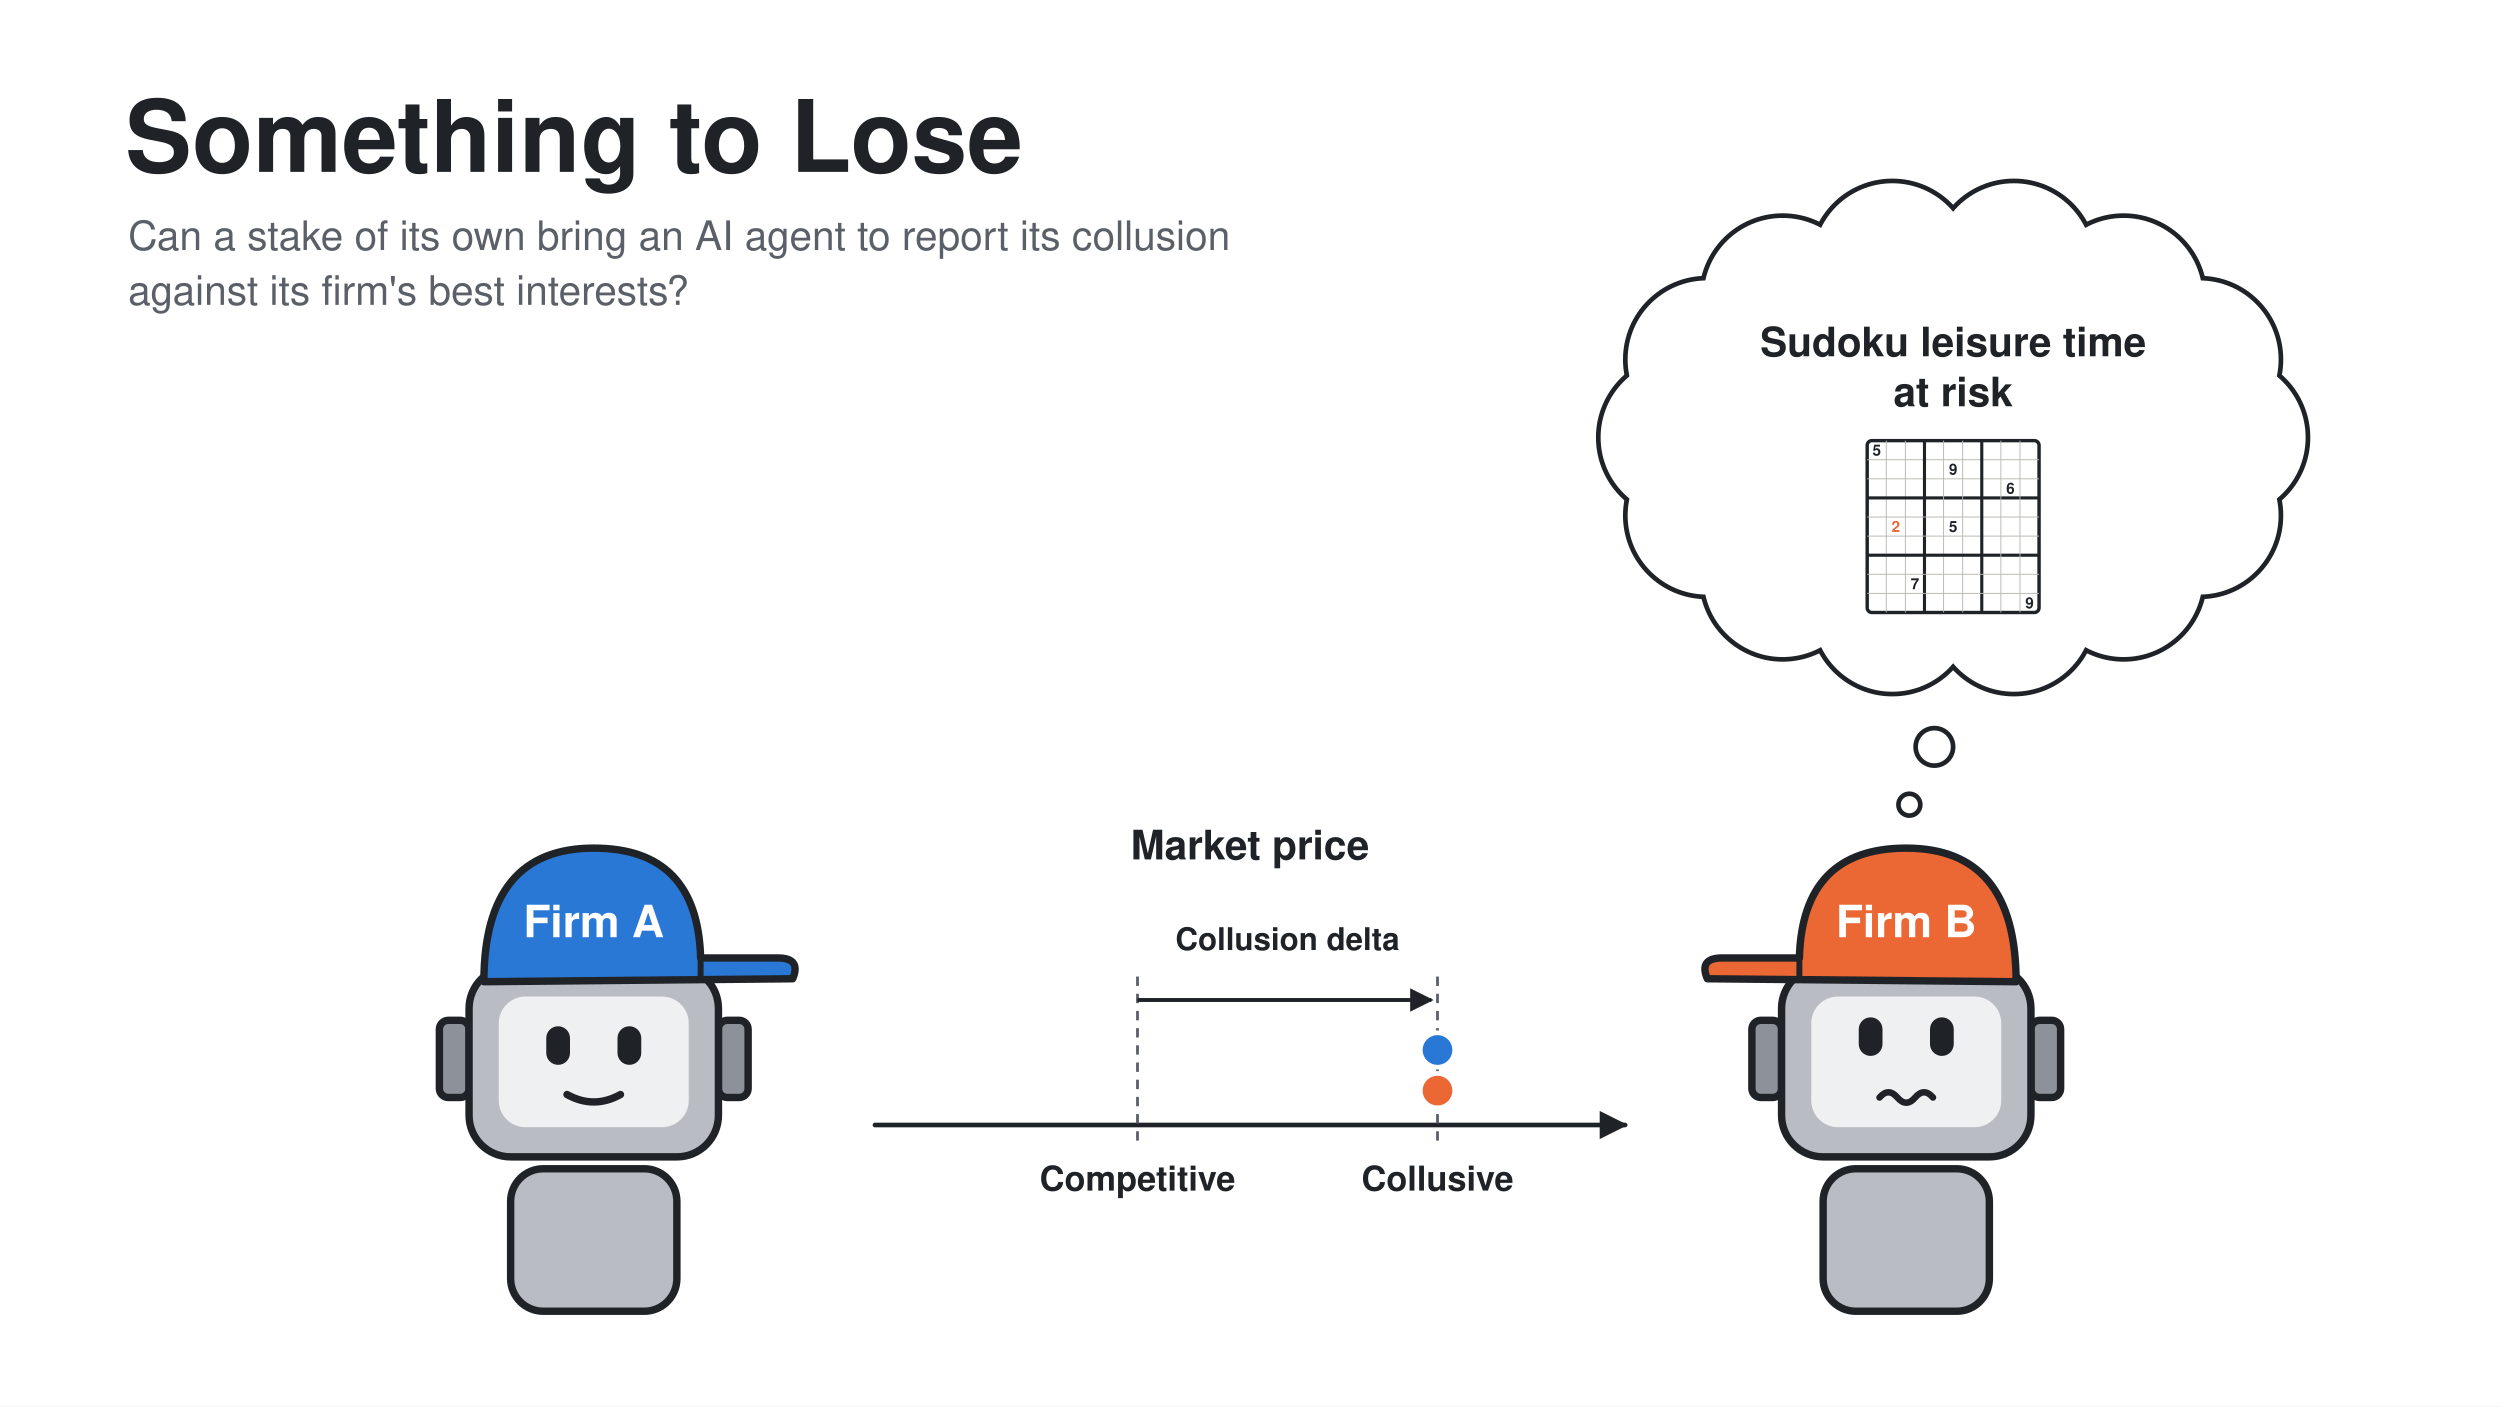
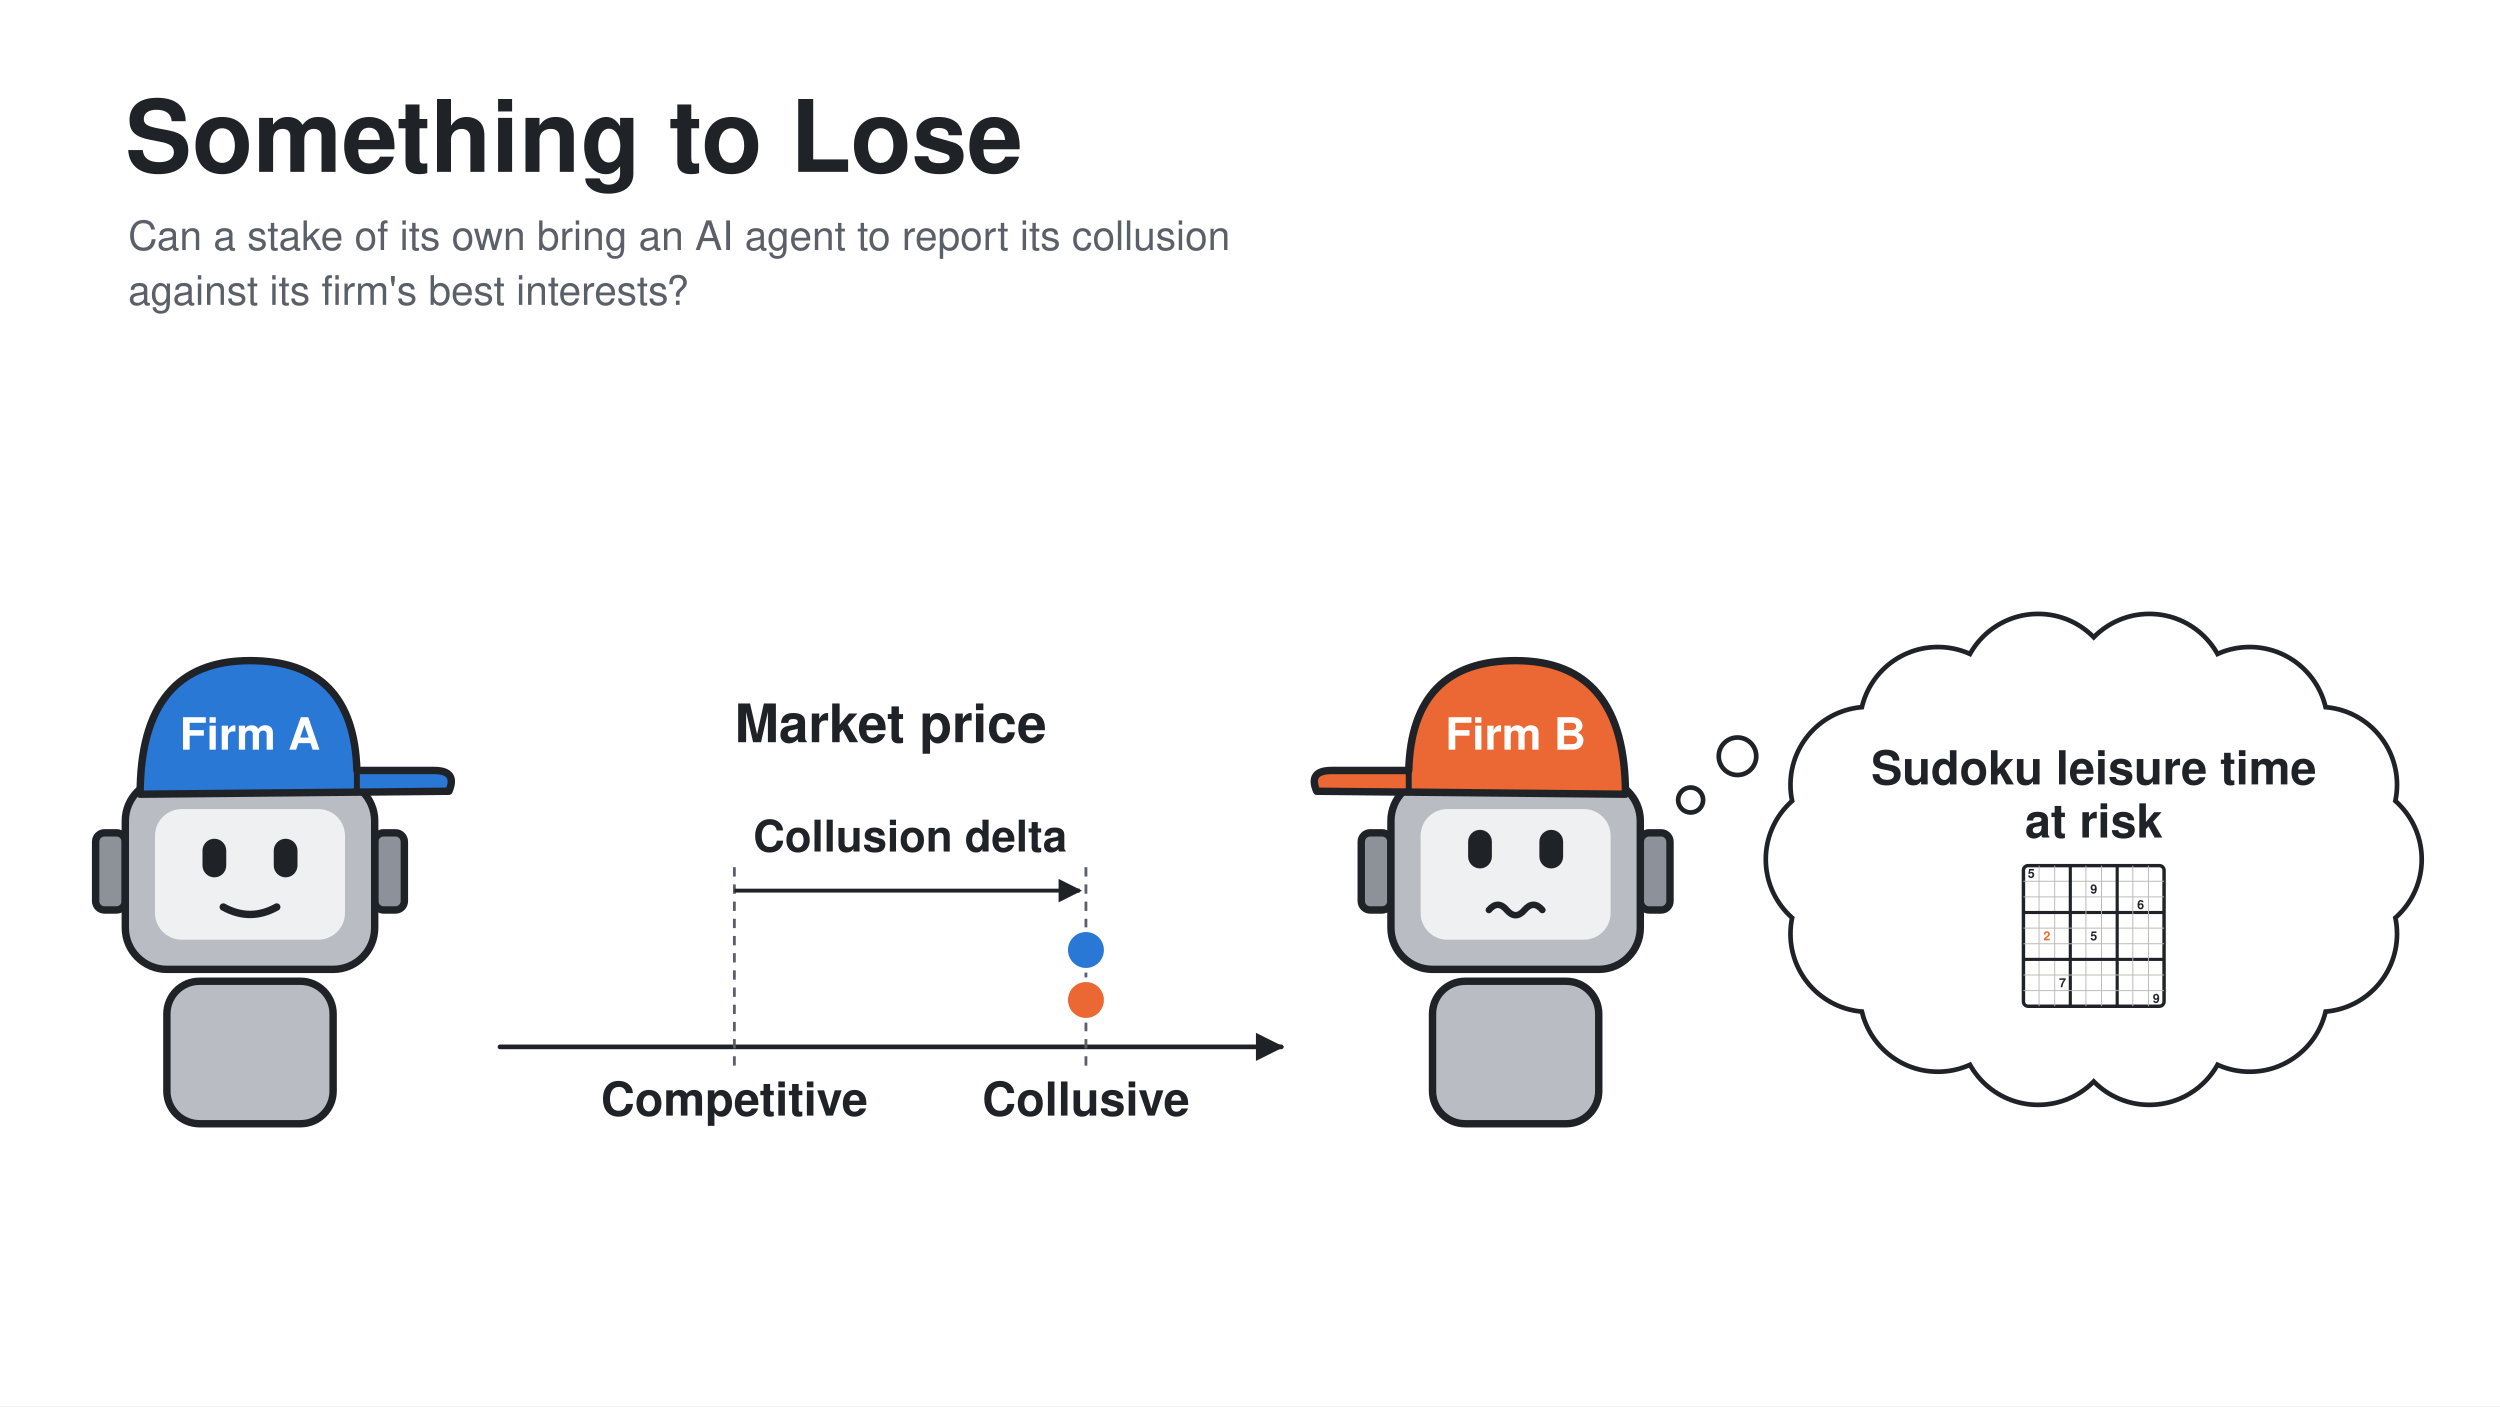
<svg xmlns="http://www.w3.org/2000/svg" viewBox="0 0 1600 900" width="1600" height="900">
  <rect width="1600" height="900" fill="white" />
-   <defs>
-     <marker id="tip" viewBox="0 0 10 10" refX="9" refY="5" markerWidth="6" markerHeight="6" orient="auto">
-       <path d="M0 0L10 5L0 10Z" fill="#1f2328" />
-     </marker>
-   </defs>
-   <path d="M560 720H1040" stroke="#1f2328" stroke-width="3" stroke-linecap="round" marker-end="url(#tip)" />
-   <text x="800.0" y="550" font-size="26" fill="#1f2328" text-anchor="middle" font-weight="bold" font-family="Helvetica, Arial, sans-serif">Market price</text>
-   <path d="M728.0 625V732" stroke="#5b6068" stroke-width="1.8" stroke-dasharray="6 5" />
-   <text x="728.0" y="762" font-size="22" fill="#1f2328" text-anchor="middle" font-weight="bold" font-family="Helvetica, Arial, sans-serif">Competitive</text>
-   <path d="M920.0 625V732" stroke="#5b6068" stroke-width="1.8" stroke-dasharray="6 5" />
-   <text x="920.0" y="762" font-size="22" fill="#1f2328" text-anchor="middle" font-weight="bold" font-family="Helvetica, Arial, sans-serif">Collusive</text>
-   <path d="M728.0 640H916.0" stroke="#1f2328" stroke-width="2.5" marker-end="url(#tip)" />
-   <text x="824.0" y="608" font-size="20" fill="#1f2328" text-anchor="middle" font-weight="bold" font-family="Helvetica, Arial, sans-serif">Collusion delta</text>
-   <circle cx="920.0" cy="672" r="11" fill="#2a78d6" stroke="white" stroke-width="3" />
-   <circle cx="920.0" cy="698" r="11" fill="#eb6834" stroke="white" stroke-width="3" />
-   <g transform="translate(380 710) scale(1.9 1.9)">
-     <rect x="-52" y="-30" width="10" height="26" rx="3" fill="#8d9199" stroke="#1f2328" stroke-width="2.5" />
-     <rect x="42" y="-30" width="10" height="26" rx="3" fill="#8d9199" stroke="#1f2328" stroke-width="2.5" />
-     <rect x="-28" y="20" width="56" height="48" rx="11" fill="#b9bcc2" stroke="#1f2328" stroke-width="2.5" />
-     <rect x="-42" y="-48" width="84" height="64" rx="14" fill="#b9bcc2" stroke="#1f2328" stroke-width="2.5" />
-     <rect x="-32" y="-38" width="64" height="44" rx="9" fill="#eef0f2" />
-     <rect x="-16" y="-28" width="8" height="13" rx="4" fill="#1f2328" />
-     <rect x="8" y="-28" width="8" height="13" rx="4" fill="#1f2328" />
-     <path d="M-9 -5Q0 0 9 -5" stroke="#1f2328" stroke-width="2.5" fill="none" stroke-linecap="round" stroke-linejoin="round" />
-     <path d="M-37 -43Q-37 -88 0 -88Q35 -88 36 -51H62Q70 -51 67 -44Z" fill="#2a78d6" stroke="#1f2328" stroke-width="2.5" stroke-linejoin="round" />
-     <path d="M36 -51V-44" stroke="#1f2328" stroke-width="2" />
+   <g transform="translate(20 380)">
+     <defs>
+       <marker id="tip" viewBox="0 0 10 10" refX="9" refY="5" markerWidth="6" markerHeight="6" orient="auto">
+         <path d="M0 0L10 5L0 10Z" fill="#1f2328" />
+       </marker>
+     </defs>
+     <path d="M300 290H800" stroke="#1f2328" stroke-width="3" stroke-linecap="round" marker-end="url(#tip)" />
+     <text x="550.0" y="95" font-size="34" fill="#1f2328" text-anchor="middle" font-weight="bold" font-family="Helvetica, Arial, sans-serif">Market price</text>
+     <path d="M450.0 175V302" stroke="#5b6068" stroke-width="1.8" stroke-dasharray="6 5" />
+     <text x="450.0" y="334" font-size="30" fill="#1f2328" text-anchor="middle" font-weight="bold" font-family="Helvetica, Arial, sans-serif">Competitive</text>
+     <path d="M675.0 175V302" stroke="#5b6068" stroke-width="1.8" stroke-dasharray="6 5" />
+     <text x="675.0" y="334" font-size="30" fill="#1f2328" text-anchor="middle" font-weight="bold" font-family="Helvetica, Arial, sans-serif">Collusive</text>
+     <path d="M450.0 190H671.0" stroke="#1f2328" stroke-width="2.5" marker-end="url(#tip)" />
+     <text x="562.5" y="165" font-size="28" fill="#1f2328" text-anchor="middle" font-weight="bold" font-family="Helvetica, Arial, sans-serif">Collusion delta</text>
+     <circle cx="675.0" cy="228" r="13" fill="#2a78d6" stroke="white" stroke-width="3" />
+     <circle cx="675.0" cy="260" r="13" fill="#eb6834" stroke="white" stroke-width="3" />
+     <g transform="translate(140 210) scale(1.9 1.9)">
+       <rect x="-52" y="-30" width="10" height="26" rx="3" fill="#8d9199" stroke="#1f2328" stroke-width="2.5" />
+       <rect x="42" y="-30" width="10" height="26" rx="3" fill="#8d9199" stroke="#1f2328" stroke-width="2.5" />
+       <rect x="-28" y="20" width="56" height="48" rx="11" fill="#b9bcc2" stroke="#1f2328" stroke-width="2.5" />
+       <rect x="-42" y="-48" width="84" height="64" rx="14" fill="#b9bcc2" stroke="#1f2328" stroke-width="2.5" />
+       <rect x="-32" y="-38" width="64" height="44" rx="9" fill="#eef0f2" />
+       <rect x="-16" y="-28" width="8" height="13" rx="4" fill="#1f2328" />
+       <rect x="8" y="-28" width="8" height="13" rx="4" fill="#1f2328" />
+       <path d="M-9 -5Q0 0 9 -5" stroke="#1f2328" stroke-width="2.5" fill="none" stroke-linecap="round" stroke-linejoin="round" />
+       <path d="M-37 -43Q-37 -88 0 -88Q35 -88 36 -51H62Q70 -51 67 -44Z" fill="#2a78d6" stroke="#1f2328" stroke-width="2.5" stroke-linejoin="round" />
+       <path d="M36 -51V-44" stroke="#1f2328" stroke-width="2" />
+     </g>
+     <text x="140" y="99.8" font-size="28.5" fill="white" text-anchor="middle" font-weight="bold" font-family="Helvetica, Arial, sans-serif">Firm A</text>
+     <g transform="translate(950 210) scale(-1.9 1.9)">
+       <rect x="-52" y="-30" width="10" height="26" rx="3" fill="#8d9199" stroke="#1f2328" stroke-width="2.5" />
+       <rect x="42" y="-30" width="10" height="26" rx="3" fill="#8d9199" stroke="#1f2328" stroke-width="2.5" />
+       <rect x="-28" y="20" width="56" height="48" rx="11" fill="#b9bcc2" stroke="#1f2328" stroke-width="2.5" />
+       <rect x="-42" y="-48" width="84" height="64" rx="14" fill="#b9bcc2" stroke="#1f2328" stroke-width="2.5" />
+       <rect x="-32" y="-38" width="64" height="44" rx="9" fill="#eef0f2" />
+       <rect x="-16" y="-31" width="8" height="13" rx="4" fill="#1f2328" />
+       <rect x="8" y="-31" width="8" height="13" rx="4" fill="#1f2328" />
+       <path d="M-9 -4Q-6 -7.5 -3 -4T3 -4T9 -4" stroke="#1f2328" stroke-width="2.2" fill="none" stroke-linecap="round" stroke-linejoin="round" />
+       <path d="M-37 -43Q-37 -88 0 -88Q35 -88 36 -51H62Q70 -51 67 -44Z" fill="#eb6834" stroke="#1f2328" stroke-width="2.5" stroke-linejoin="round" />
+       <path d="M36 -51V-44" stroke="#1f2328" stroke-width="2" />
+     </g>
+     <text x="950" y="99.8" font-size="28.5" fill="white" text-anchor="middle" font-weight="bold" font-family="Helvetica, Arial, sans-serif">Firm B</text>
+     <circle cx="1062" cy="132" r="8" fill="white" stroke="#1f2328" stroke-width="3" />
+     <circle cx="1092" cy="104" r="12" fill="white" stroke="#1f2328" stroke-width="3" />
+     <circle cx="1480.0" cy="170.0" r="48.4" fill="white" stroke="#1f2328" stroke-width="6" />
+     <circle cx="1464.2" cy="217.7" r="48.4" fill="white" stroke="#1f2328" stroke-width="6" />
+     <circle cx="1419.8" cy="256.0" r="48.4" fill="white" stroke="#1f2328" stroke-width="6" />
+     <circle cx="1355.6" cy="277.2" r="48.4" fill="white" stroke="#1f2328" stroke-width="6" />
+     <circle cx="1284.4" cy="277.2" r="48.4" fill="white" stroke="#1f2328" stroke-width="6" />
+     <circle cx="1220.2" cy="256.0" r="48.4" fill="white" stroke="#1f2328" stroke-width="6" />
+     <circle cx="1175.8" cy="217.7" r="48.4" fill="white" stroke="#1f2328" stroke-width="6" />
+     <circle cx="1160.0" cy="170.0" r="48.4" fill="white" stroke="#1f2328" stroke-width="6" />
+     <circle cx="1175.8" cy="122.3" r="48.4" fill="white" stroke="#1f2328" stroke-width="6" />
+     <circle cx="1220.2" cy="84.0" r="48.4" fill="white" stroke="#1f2328" stroke-width="6" />
+     <circle cx="1284.4" cy="62.8" r="48.4" fill="white" stroke="#1f2328" stroke-width="6" />
+     <circle cx="1355.6" cy="62.8" r="48.4" fill="white" stroke="#1f2328" stroke-width="6" />
+     <circle cx="1419.8" cy="84.0" r="48.4" fill="white" stroke="#1f2328" stroke-width="6" />
+     <circle cx="1464.2" cy="122.3" r="48.4" fill="white" stroke="#1f2328" stroke-width="6" />
+     <circle cx="1480.0" cy="170.0" r="48.4" fill="white" />
+     <circle cx="1464.2" cy="217.7" r="48.4" fill="white" />
+     <circle cx="1419.8" cy="256.0" r="48.4" fill="white" />
+     <circle cx="1355.6" cy="277.2" r="48.4" fill="white" />
+     <circle cx="1284.4" cy="277.2" r="48.4" fill="white" />
+     <circle cx="1220.2" cy="256.0" r="48.4" fill="white" />
+     <circle cx="1175.8" cy="217.7" r="48.4" fill="white" />
+     <circle cx="1160.0" cy="170.0" r="48.4" fill="white" />
+     <circle cx="1175.8" cy="122.3" r="48.4" fill="white" />
+     <circle cx="1220.2" cy="84.0" r="48.4" fill="white" />
+     <circle cx="1284.4" cy="62.8" r="48.4" fill="white" />
+     <circle cx="1355.6" cy="62.8" r="48.4" fill="white" />
+     <circle cx="1419.8" cy="84.0" r="48.4" fill="white" />
+     <circle cx="1464.2" cy="122.3" r="48.4" fill="white" />
+     <ellipse cx="1320" cy="170" rx="160.0" ry="110.0" fill="white" />
+     <text x="1320" y="122" font-size="30" fill="#1f2328" text-anchor="middle" font-weight="bold" font-family="Helvetica, Arial, sans-serif">Sudoku leisure time</text>
+     <text x="1320" y="156" font-size="30" fill="#1f2328" text-anchor="middle" font-weight="bold" font-family="Helvetica, Arial, sans-serif">at risk</text>
+     <rect x="1275" y="174" width="90" height="90" rx="3" fill="white" stroke="#1f2328" stroke-width="2.2" />
+     <path d="M1285.0 174V264M1275 184.0H1365" stroke="#b8b8b2" stroke-width="0.6" />
+     <path d="M1295.0 174V264M1275 194.0H1365" stroke="#b8b8b2" stroke-width="0.6" />
+     <path d="M1305.0 174V264M1275 204.0H1365" stroke="#1f2328" stroke-width="2" />
+     <path d="M1315.0 174V264M1275 214.0H1365" stroke="#b8b8b2" stroke-width="0.6" />
+     <path d="M1325.0 174V264M1275 224.0H1365" stroke="#b8b8b2" stroke-width="0.6" />
+     <path d="M1335.0 174V264M1275 234.0H1365" stroke="#1f2328" stroke-width="2" />
+     <path d="M1345.0 174V264M1275 244.0H1365" stroke="#b8b8b2" stroke-width="0.6" />
+     <path d="M1355.0 174V264M1275 254.0H1365" stroke="#b8b8b2" stroke-width="0.6" />
+     <text x="1280.0" y="181.8" font-size="8.0" fill="#1f2328" text-anchor="middle" font-weight="bold" font-family="Helvetica, Arial, sans-serif">5</text>
+     <text x="1320.0" y="191.8" font-size="8.0" fill="#1f2328" text-anchor="middle" font-weight="bold" font-family="Helvetica, Arial, sans-serif">9</text>
+     <text x="1350.0" y="201.8" font-size="8.0" fill="#1f2328" text-anchor="middle" font-weight="bold" font-family="Helvetica, Arial, sans-serif">6</text>
+     <text x="1290.0" y="221.8" font-size="8.0" fill="#eb6834" text-anchor="middle" font-weight="bold" font-family="Helvetica, Arial, sans-serif">2</text>
+     <text x="1320.0" y="221.8" font-size="8.0" fill="#1f2328" text-anchor="middle" font-weight="bold" font-family="Helvetica, Arial, sans-serif">5</text>
+     <text x="1300.0" y="251.8" font-size="8.0" fill="#1f2328" text-anchor="middle" font-weight="bold" font-family="Helvetica, Arial, sans-serif">7</text>
+     <text x="1360.0" y="261.8" font-size="8.0" fill="#1f2328" text-anchor="middle" font-weight="bold" font-family="Helvetica, Arial, sans-serif">9</text>
  </g>
-   <text x="380" y="599.8" font-size="28.5" fill="white" text-anchor="middle" font-weight="bold" font-family="Helvetica, Arial, sans-serif">Firm A</text>
-   <g transform="translate(1220 710) scale(-1.9 1.9)">
-     <rect x="-52" y="-30" width="10" height="26" rx="3" fill="#8d9199" stroke="#1f2328" stroke-width="2.5" />
-     <rect x="42" y="-30" width="10" height="26" rx="3" fill="#8d9199" stroke="#1f2328" stroke-width="2.5" />
-     <rect x="-28" y="20" width="56" height="48" rx="11" fill="#b9bcc2" stroke="#1f2328" stroke-width="2.5" />
-     <rect x="-42" y="-48" width="84" height="64" rx="14" fill="#b9bcc2" stroke="#1f2328" stroke-width="2.5" />
-     <rect x="-32" y="-38" width="64" height="44" rx="9" fill="#eef0f2" />
-     <rect x="-16" y="-31" width="8" height="13" rx="4" fill="#1f2328" />
-     <rect x="8" y="-31" width="8" height="13" rx="4" fill="#1f2328" />
-     <path d="M-9 -4Q-6 -7.5 -3 -4T3 -4T9 -4" stroke="#1f2328" stroke-width="2.2" fill="none" stroke-linecap="round" stroke-linejoin="round" />
-     <path d="M-37 -43Q-37 -88 0 -88Q35 -88 36 -51H62Q70 -51 67 -44Z" fill="#eb6834" stroke="#1f2328" stroke-width="2.5" stroke-linejoin="round" />
-     <path d="M36 -51V-44" stroke="#1f2328" stroke-width="2" />
-   </g>
-   <text x="1220" y="599.8" font-size="28.5" fill="white" text-anchor="middle" font-weight="bold" font-family="Helvetica, Arial, sans-serif">Firm B</text>
-   <circle cx="1222" cy="515" r="7" fill="white" stroke="#1f2328" stroke-width="3" />
-   <circle cx="1238" cy="478" r="12" fill="white" stroke="#1f2328" stroke-width="3" />
-   <circle cx="1425.0" cy="280.0" r="50.6" fill="white" stroke="#1f2328" stroke-width="6" />
-   <circle cx="1407.7" cy="329.9" r="50.6" fill="white" stroke="#1f2328" stroke-width="6" />
-   <circle cx="1359.1" cy="369.9" r="50.6" fill="white" stroke="#1f2328" stroke-width="6" />
-   <circle cx="1288.9" cy="392.1" r="50.6" fill="white" stroke="#1f2328" stroke-width="6" />
-   <circle cx="1211.1" cy="392.1" r="50.6" fill="white" stroke="#1f2328" stroke-width="6" />
-   <circle cx="1140.9" cy="369.9" r="50.6" fill="white" stroke="#1f2328" stroke-width="6" />
-   <circle cx="1092.3" cy="329.9" r="50.6" fill="white" stroke="#1f2328" stroke-width="6" />
-   <circle cx="1075.0" cy="280.0" r="50.6" fill="white" stroke="#1f2328" stroke-width="6" />
-   <circle cx="1092.3" cy="230.1" r="50.6" fill="white" stroke="#1f2328" stroke-width="6" />
-   <circle cx="1140.9" cy="190.1" r="50.6" fill="white" stroke="#1f2328" stroke-width="6" />
-   <circle cx="1211.1" cy="167.9" r="50.6" fill="white" stroke="#1f2328" stroke-width="6" />
-   <circle cx="1288.9" cy="167.9" r="50.6" fill="white" stroke="#1f2328" stroke-width="6" />
-   <circle cx="1359.1" cy="190.1" r="50.6" fill="white" stroke="#1f2328" stroke-width="6" />
-   <circle cx="1407.7" cy="230.1" r="50.6" fill="white" stroke="#1f2328" stroke-width="6" />
-   <circle cx="1425.0" cy="280.0" r="50.6" fill="white" />
-   <circle cx="1407.7" cy="329.9" r="50.6" fill="white" />
-   <circle cx="1359.1" cy="369.9" r="50.6" fill="white" />
-   <circle cx="1288.9" cy="392.1" r="50.6" fill="white" />
-   <circle cx="1211.1" cy="392.1" r="50.6" fill="white" />
-   <circle cx="1140.9" cy="369.9" r="50.6" fill="white" />
-   <circle cx="1092.3" cy="329.9" r="50.6" fill="white" />
-   <circle cx="1075.0" cy="280.0" r="50.6" fill="white" />
-   <circle cx="1092.3" cy="230.1" r="50.6" fill="white" />
-   <circle cx="1140.9" cy="190.1" r="50.6" fill="white" />
-   <circle cx="1211.1" cy="167.9" r="50.6" fill="white" />
-   <circle cx="1288.9" cy="167.9" r="50.6" fill="white" />
-   <circle cx="1359.1" cy="190.1" r="50.6" fill="white" />
-   <circle cx="1407.7" cy="230.1" r="50.6" fill="white" />
-   <ellipse cx="1250" cy="280" rx="175.0" ry="115.0" fill="white" />
-   <text x="1250" y="228" font-size="26" fill="#1f2328" text-anchor="middle" font-weight="bold" font-family="Helvetica, Arial, sans-serif">Sudoku leisure time</text>
-   <text x="1250" y="260" font-size="26" fill="#1f2328" text-anchor="middle" font-weight="bold" font-family="Helvetica, Arial, sans-serif">at risk</text>
-   <rect x="1195" y="282" width="110" height="110" rx="3" fill="white" stroke="#1f2328" stroke-width="2.2" />
-   <path d="M1207.222 282V392M1195 294.222H1305" stroke="#b8b8b2" stroke-width="0.6" />
-   <path d="M1219.444 282V392M1195 306.444H1305" stroke="#b8b8b2" stroke-width="0.6" />
-   <path d="M1231.667 282V392M1195 318.667H1305" stroke="#1f2328" stroke-width="2" />
-   <path d="M1243.889 282V392M1195 330.889H1305" stroke="#b8b8b2" stroke-width="0.6" />
-   <path d="M1256.111 282V392M1195 343.111H1305" stroke="#b8b8b2" stroke-width="0.6" />
-   <path d="M1268.333 282V392M1195 355.333H1305" stroke="#1f2328" stroke-width="2" />
-   <path d="M1280.556 282V392M1195 367.556H1305" stroke="#b8b8b2" stroke-width="0.6" />
-   <path d="M1292.778 282V392M1195 379.778H1305" stroke="#b8b8b2" stroke-width="0.6" />
-   <text x="1201.111" y="291.533" font-size="9.778" fill="#1f2328" text-anchor="middle" font-weight="bold" font-family="Helvetica, Arial, sans-serif">5</text>
-   <text x="1250.0" y="303.756" font-size="9.778" fill="#1f2328" text-anchor="middle" font-weight="bold" font-family="Helvetica, Arial, sans-serif">9</text>
-   <text x="1286.667" y="315.978" font-size="9.778" fill="#1f2328" text-anchor="middle" font-weight="bold" font-family="Helvetica, Arial, sans-serif">6</text>
-   <text x="1213.333" y="340.422" font-size="9.778" fill="#eb6834" text-anchor="middle" font-weight="bold" font-family="Helvetica, Arial, sans-serif">2</text>
-   <text x="1250.0" y="340.422" font-size="9.778" fill="#1f2328" text-anchor="middle" font-weight="bold" font-family="Helvetica, Arial, sans-serif">5</text>
-   <text x="1225.556" y="377.089" font-size="9.778" fill="#1f2328" text-anchor="middle" font-weight="bold" font-family="Helvetica, Arial, sans-serif">7</text>
-   <text x="1298.889" y="389.311" font-size="9.778" fill="#1f2328" text-anchor="middle" font-weight="bold" font-family="Helvetica, Arial, sans-serif">9</text>
  <text x="80" y="110" font-size="64" fill="#1f2328" text-anchor="start" font-weight="bold" font-family="Helvetica, Arial, sans-serif">Something to Lose</text>
  <text x="82" y="160.0" font-size="26" fill="#5b6068" text-anchor="start" font-weight="normal" font-family="Helvetica, Arial, sans-serif">Can a stake of its own bring an AI agent to report its collusion</text>
  <text x="82" y="195.1" font-size="26" fill="#5b6068" text-anchor="start" font-weight="normal" font-family="Helvetica, Arial, sans-serif">against its firm's best interests?</text>
</svg>
